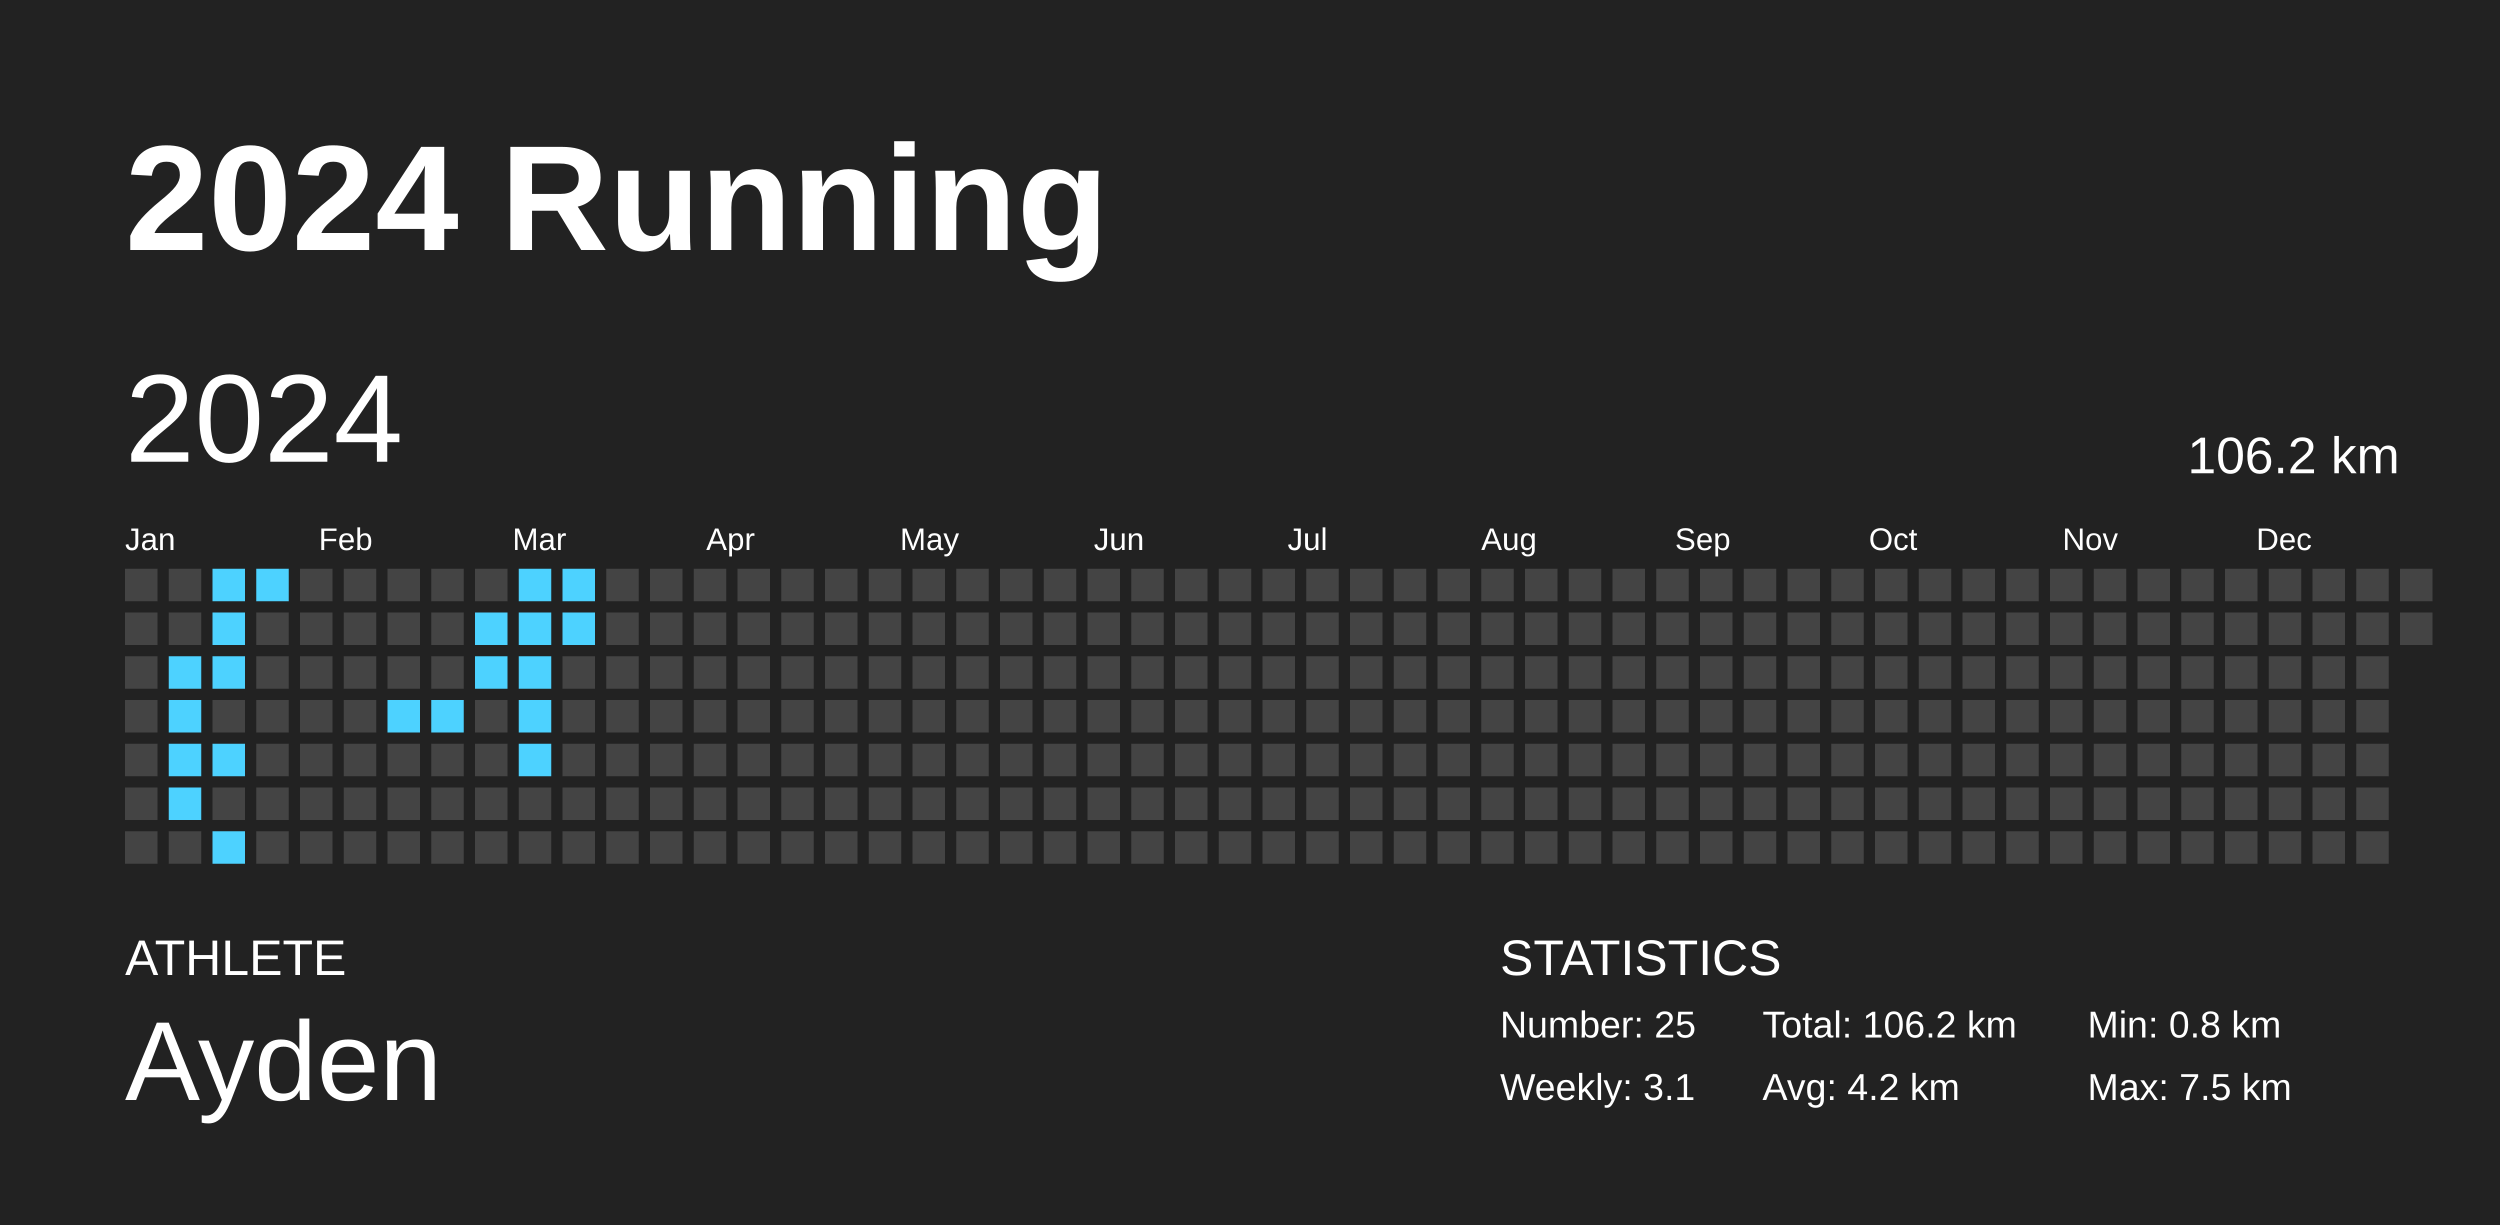
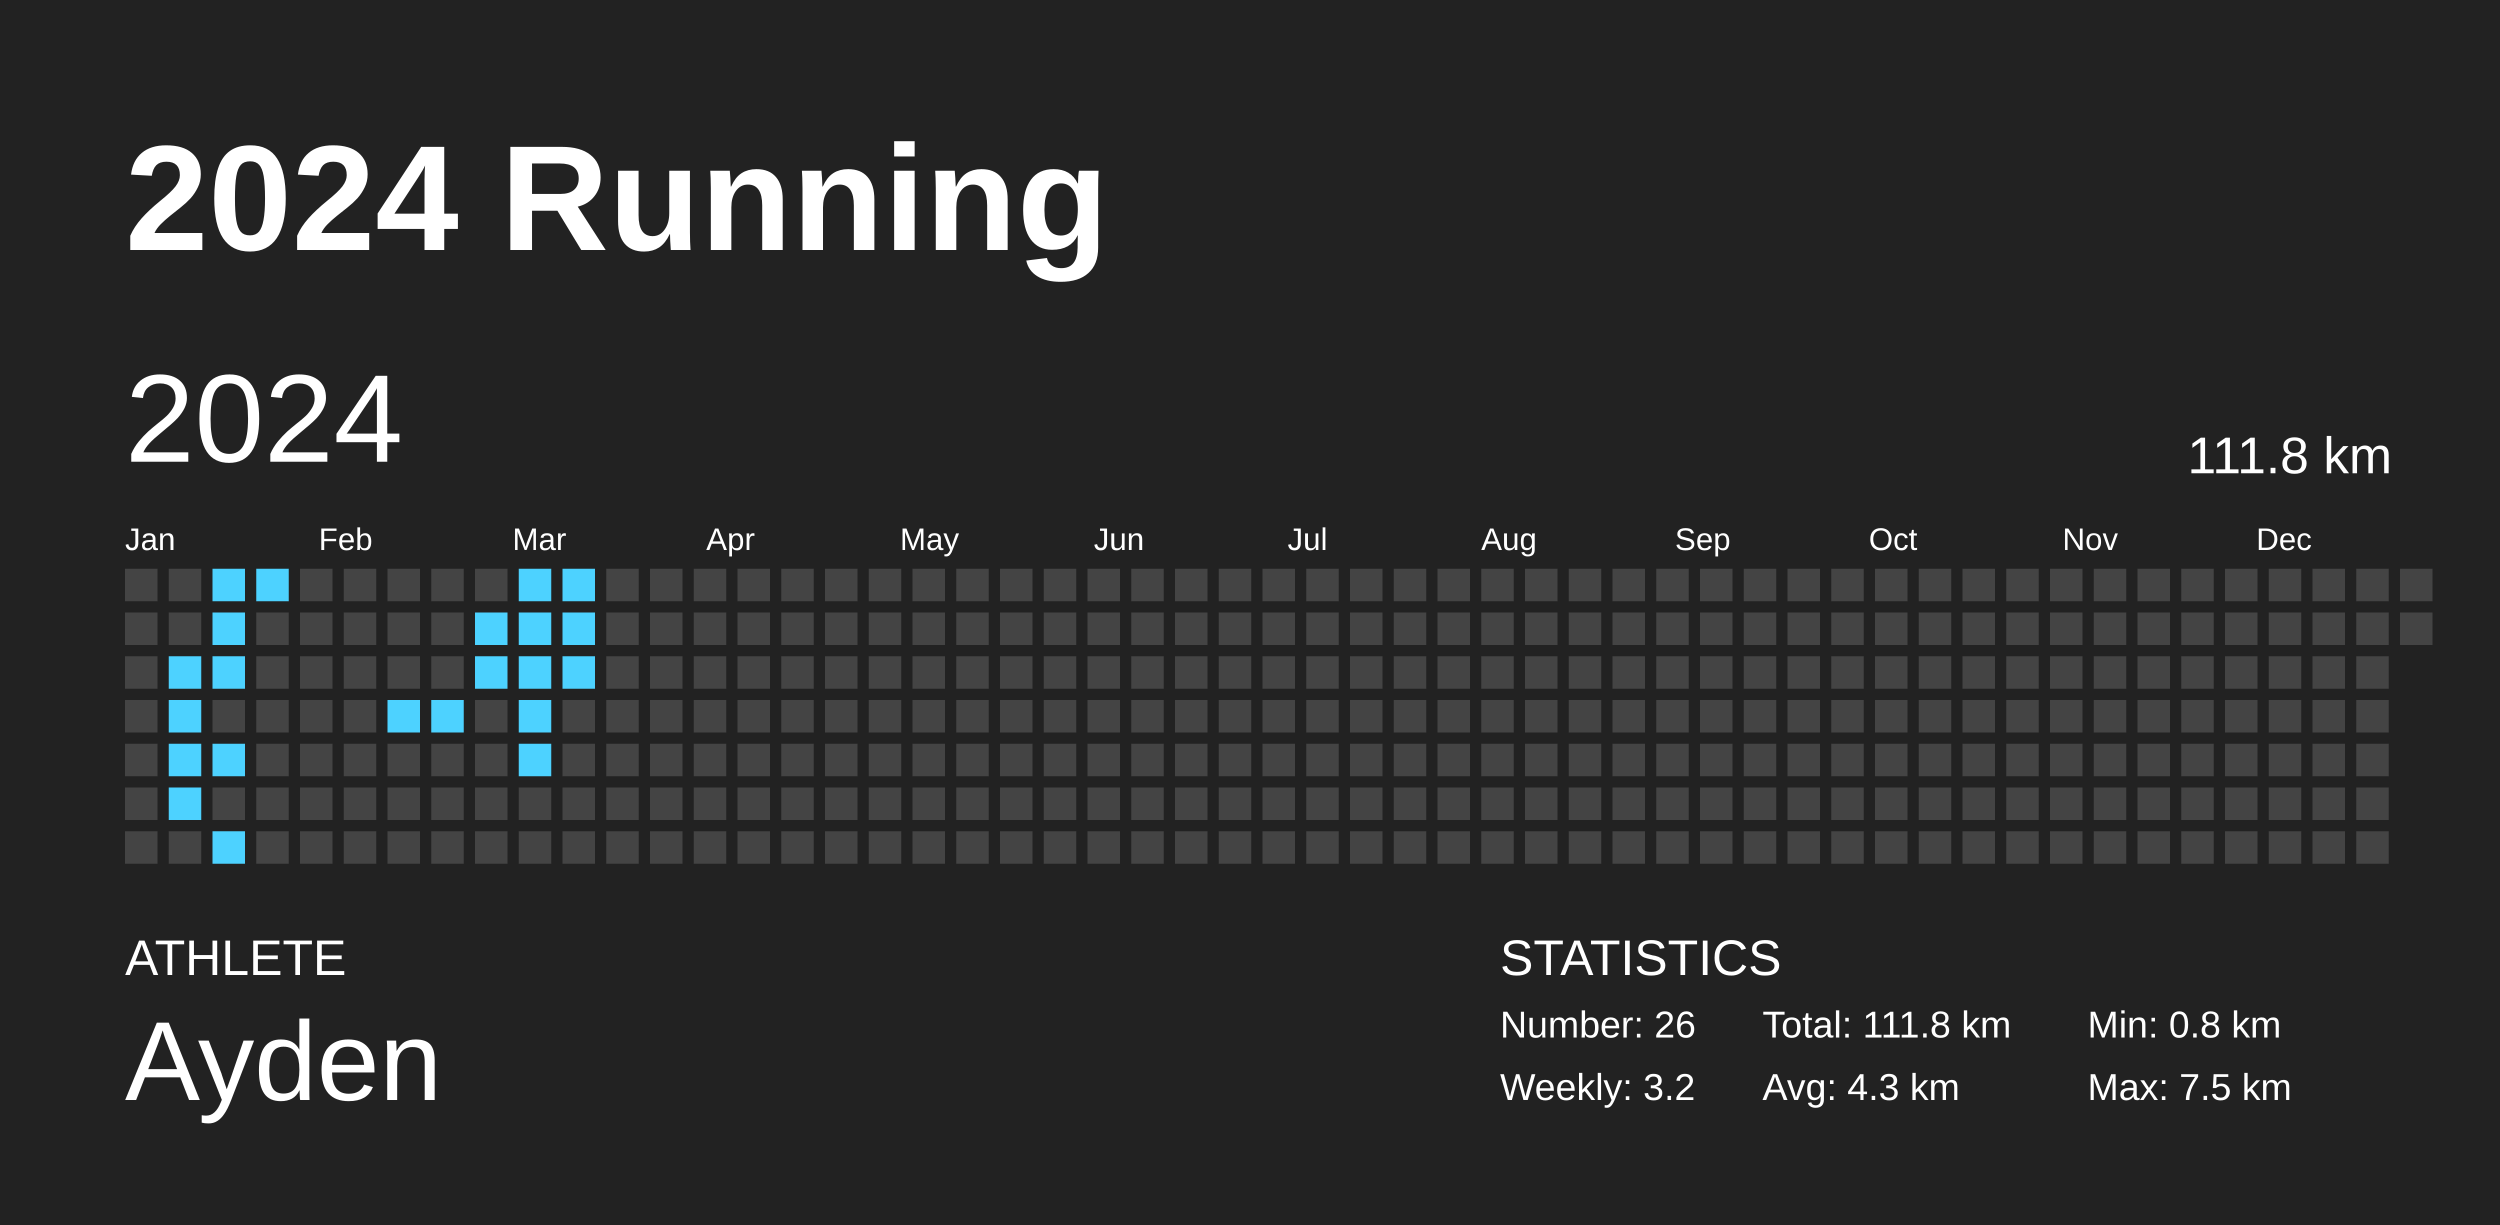
<svg xmlns="http://www.w3.org/2000/svg" baseProfile="full" height="98mm" version="1.1" viewBox="0,0,200,98" width="200mm">
  <defs />
  <rect fill="#222222" height="98" width="200" x="0" y="0" />
  <text fill="#FFFFFF" style="font-size:12px; font-family:Arial; font-weight:bold;" x="10" y="20">2024 Running</text>
  <text fill="#FFFFFF" style="font-size:4px; font-family:Arial" x="10" y="78">ATHLETE</text>
  <text fill="#FFFFFF" style="font-size:9px; font-family:Arial" x="10" y="88">Ayden</text>
  <text fill="#FFFFFF" style="font-size:4px; font-family:Arial" x="120" y="78">STATISTICS</text>
-   <text fill="#FFFFFF" style="font-size:3px; font-family:Arial" x="120" y="83">Number: 25</text>
-   <text fill="#FFFFFF" style="font-size:3px; font-family:Arial" x="120" y="88">Weekly: 3.1</text>
-   <text fill="#FFFFFF" style="font-size:3px; font-family:Arial" x="141" y="83">Total: 106.2 km</text>
-   <text fill="#FFFFFF" style="font-size:3px; font-family:Arial" x="141" y="88">Avg: 4.2 km</text>
+   <text fill="#FFFFFF" style="font-size:3px; font-family:Arial" x="120" y="83">Number: 26</text>
+   <text fill="#FFFFFF" style="font-size:3px; font-family:Arial" x="120" y="88">Weekly: 3.2</text>
+   <text fill="#FFFFFF" style="font-size:3px; font-family:Arial" x="141" y="83">Total: 111.8 km</text>
+   <text fill="#FFFFFF" style="font-size:3px; font-family:Arial" x="141" y="88">Avg: 4.3 km</text>
  <text fill="#FFFFFF" style="font-size:3px; font-family:Arial" x="167" y="83">Min: 0.8 km</text>
  <text fill="#FFFFFF" style="font-size:3px; font-family:Arial" x="167" y="88">Max: 7.5 km</text>
  <text dominant-baseline="hanging" fill="#FFFFFF" style="font-size:10.0px; font-family:Arial;" x="10" y="30">2024</text>
-   <text dominant-baseline="hanging" fill="#FFFFFF" style="font-size:4.125px; font-family:Arial;" x="175" y="35">106.2 km</text>
+   <text dominant-baseline="hanging" fill="#FFFFFF" style="font-size:4.125px; font-family:Arial;" x="175" y="35">111.8 km</text>
  <text fill="#FFFFFF" style="font-size:2.5px; font-family:Arial" x="10.0" y="44">Jan</text>
  <text fill="#FFFFFF" style="font-size:2.5px; font-family:Arial" x="25.5" y="44">Feb</text>
  <text fill="#FFFFFF" style="font-size:2.5px; font-family:Arial" x="41.0" y="44">Mar</text>
  <text fill="#FFFFFF" style="font-size:2.5px; font-family:Arial" x="56.5" y="44">Apr</text>
  <text fill="#FFFFFF" style="font-size:2.5px; font-family:Arial" x="72.0" y="44">May</text>
  <text fill="#FFFFFF" style="font-size:2.5px; font-family:Arial" x="87.5" y="44">Jun</text>
  <text fill="#FFFFFF" style="font-size:2.5px; font-family:Arial" x="103.0" y="44">Jul</text>
  <text fill="#FFFFFF" style="font-size:2.5px; font-family:Arial" x="118.5" y="44">Aug</text>
  <text fill="#FFFFFF" style="font-size:2.5px; font-family:Arial" x="134.0" y="44">Sep</text>
  <text fill="#FFFFFF" style="font-size:2.5px; font-family:Arial" x="149.5" y="44">Oct</text>
  <text fill="#FFFFFF" style="font-size:2.5px; font-family:Arial" x="165.0" y="44">Nov</text>
  <text fill="#FFFFFF" style="font-size:2.5px; font-family:Arial" x="180.5" y="44">Dec</text>
  <rect fill="#444444" height="2.6" width="2.6" x="10.0" y="45.5" />
  <rect fill="#444444" height="2.6" width="2.6" x="10.0" y="49.0" />
  <rect fill="#444444" height="2.6" width="2.6" x="10.0" y="52.5" />
  <rect fill="#444444" height="2.6" width="2.6" x="10.0" y="56.0" />
  <rect fill="#444444" height="2.6" width="2.6" x="10.0" y="59.5" />
  <rect fill="#444444" height="2.6" width="2.6" x="10.0" y="63.0" />
  <rect fill="#444444" height="2.6" width="2.6" x="10.0" y="66.5" />
  <rect fill="#444444" height="2.6" width="2.6" x="13.5" y="45.5" />
  <rect fill="#444444" height="2.6" width="2.6" x="13.5" y="49.0" />
  <rect fill="#4dd2ff" height="2.6" width="2.6" x="13.5" y="52.5" />
  <rect fill="#4dd2ff" height="2.6" width="2.6" x="13.5" y="56.0" />
  <rect fill="#4dd2ff" height="2.6" width="2.6" x="13.5" y="59.5" />
  <rect fill="#4dd2ff" height="2.6" width="2.6" x="13.5" y="63.0" />
  <rect fill="#444444" height="2.6" width="2.6" x="13.5" y="66.5" />
  <rect fill="#4dd2ff" height="2.6" width="2.6" x="17.0" y="45.5" />
  <rect fill="#4dd2ff" height="2.6" width="2.6" x="17.0" y="49.0" />
  <rect fill="#4dd2ff" height="2.6" width="2.6" x="17.0" y="52.5" />
  <rect fill="#444444" height="2.6" width="2.6" x="17.0" y="56.0" />
  <rect fill="#4dd2ff" height="2.6" width="2.6" x="17.0" y="59.5" />
  <rect fill="#444444" height="2.6" width="2.6" x="17.0" y="63.0" />
  <rect fill="#4dd2ff" height="2.6" width="2.6" x="17.0" y="66.5" />
  <rect fill="#4dd2ff" height="2.6" width="2.6" x="20.5" y="45.5" />
  <rect fill="#444444" height="2.6" width="2.6" x="20.5" y="49.0" />
  <rect fill="#444444" height="2.6" width="2.6" x="20.5" y="52.5" />
  <rect fill="#444444" height="2.6" width="2.6" x="20.5" y="56.0" />
  <rect fill="#444444" height="2.6" width="2.6" x="20.5" y="59.5" />
  <rect fill="#444444" height="2.6" width="2.6" x="20.5" y="63.0" />
  <rect fill="#444444" height="2.6" width="2.6" x="20.5" y="66.5" />
  <rect fill="#444444" height="2.6" width="2.6" x="24.0" y="45.5" />
  <rect fill="#444444" height="2.6" width="2.6" x="24.0" y="49.0" />
  <rect fill="#444444" height="2.6" width="2.6" x="24.0" y="52.5" />
  <rect fill="#444444" height="2.6" width="2.6" x="24.0" y="56.0" />
  <rect fill="#444444" height="2.6" width="2.6" x="24.0" y="59.5" />
  <rect fill="#444444" height="2.6" width="2.6" x="24.0" y="63.0" />
  <rect fill="#444444" height="2.6" width="2.6" x="24.0" y="66.5" />
  <rect fill="#444444" height="2.6" width="2.6" x="27.5" y="45.5" />
  <rect fill="#444444" height="2.6" width="2.6" x="27.5" y="49.0" />
  <rect fill="#444444" height="2.6" width="2.6" x="27.5" y="52.5" />
  <rect fill="#444444" height="2.6" width="2.6" x="27.5" y="56.0" />
  <rect fill="#444444" height="2.6" width="2.6" x="27.5" y="59.5" />
  <rect fill="#444444" height="2.6" width="2.6" x="27.5" y="63.0" />
  <rect fill="#444444" height="2.6" width="2.6" x="27.5" y="66.5" />
  <rect fill="#444444" height="2.6" width="2.6" x="31.0" y="45.5" />
  <rect fill="#444444" height="2.6" width="2.6" x="31.0" y="49.0" />
  <rect fill="#444444" height="2.6" width="2.6" x="31.0" y="52.5" />
  <rect fill="#4dd2ff" height="2.6" width="2.6" x="31.0" y="56.0" />
  <rect fill="#444444" height="2.6" width="2.6" x="31.0" y="59.5" />
  <rect fill="#444444" height="2.6" width="2.6" x="31.0" y="63.0" />
  <rect fill="#444444" height="2.6" width="2.6" x="31.0" y="66.5" />
  <rect fill="#444444" height="2.6" width="2.6" x="34.5" y="45.5" />
  <rect fill="#444444" height="2.6" width="2.6" x="34.5" y="49.0" />
  <rect fill="#444444" height="2.6" width="2.6" x="34.5" y="52.5" />
  <rect fill="#4dd2ff" height="2.6" width="2.6" x="34.5" y="56.0" />
  <rect fill="#444444" height="2.6" width="2.6" x="34.5" y="59.5" />
  <rect fill="#444444" height="2.6" width="2.6" x="34.5" y="63.0" />
  <rect fill="#444444" height="2.6" width="2.6" x="34.5" y="66.5" />
  <rect fill="#444444" height="2.6" width="2.6" x="38.0" y="45.5" />
  <rect fill="#4dd2ff" height="2.6" width="2.6" x="38.0" y="49.0" />
  <rect fill="#4dd2ff" height="2.6" width="2.6" x="38.0" y="52.5" />
  <rect fill="#444444" height="2.6" width="2.6" x="38.0" y="56.0" />
  <rect fill="#444444" height="2.6" width="2.6" x="38.0" y="59.5" />
  <rect fill="#444444" height="2.6" width="2.6" x="38.0" y="63.0" />
  <rect fill="#444444" height="2.6" width="2.6" x="38.0" y="66.5" />
  <rect fill="#4dd2ff" height="2.6" width="2.6" x="41.5" y="45.5" />
  <rect fill="#4dd2ff" height="2.6" width="2.6" x="41.5" y="49.0" />
  <rect fill="#4dd2ff" height="2.6" width="2.6" x="41.5" y="52.5" />
  <rect fill="#4dd2ff" height="2.6" width="2.6" x="41.5" y="56.0" />
  <rect fill="#4dd2ff" height="2.6" width="2.6" x="41.5" y="59.5" />
  <rect fill="#444444" height="2.6" width="2.6" x="41.5" y="63.0" />
  <rect fill="#444444" height="2.6" width="2.6" x="41.5" y="66.5" />
  <rect fill="#4dd2ff" height="2.6" width="2.6" x="45.0" y="45.5" />
  <rect fill="#4dd2ff" height="2.6" width="2.6" x="45.0" y="49.0" />
-   <rect fill="#444444" height="2.6" width="2.6" x="45.0" y="52.5" />
+   <rect fill="#4dd2ff" height="2.6" width="2.6" x="45.0" y="52.5" />
  <rect fill="#444444" height="2.6" width="2.6" x="45.0" y="56.0" />
  <rect fill="#444444" height="2.6" width="2.6" x="45.0" y="59.5" />
  <rect fill="#444444" height="2.6" width="2.6" x="45.0" y="63.0" />
  <rect fill="#444444" height="2.6" width="2.6" x="45.0" y="66.5" />
  <rect fill="#444444" height="2.6" width="2.6" x="48.5" y="45.5" />
  <rect fill="#444444" height="2.6" width="2.6" x="48.5" y="49.0" />
  <rect fill="#444444" height="2.6" width="2.6" x="48.5" y="52.5" />
  <rect fill="#444444" height="2.6" width="2.6" x="48.5" y="56.0" />
  <rect fill="#444444" height="2.6" width="2.6" x="48.5" y="59.5" />
  <rect fill="#444444" height="2.6" width="2.6" x="48.5" y="63.0" />
  <rect fill="#444444" height="2.6" width="2.6" x="48.5" y="66.5" />
  <rect fill="#444444" height="2.6" width="2.6" x="52.0" y="45.5" />
  <rect fill="#444444" height="2.6" width="2.6" x="52.0" y="49.0" />
  <rect fill="#444444" height="2.6" width="2.6" x="52.0" y="52.5" />
  <rect fill="#444444" height="2.6" width="2.6" x="52.0" y="56.0" />
  <rect fill="#444444" height="2.6" width="2.6" x="52.0" y="59.5" />
  <rect fill="#444444" height="2.6" width="2.6" x="52.0" y="63.0" />
  <rect fill="#444444" height="2.6" width="2.6" x="52.0" y="66.5" />
  <rect fill="#444444" height="2.6" width="2.6" x="55.5" y="45.5" />
  <rect fill="#444444" height="2.6" width="2.6" x="55.5" y="49.0" />
  <rect fill="#444444" height="2.6" width="2.6" x="55.5" y="52.5" />
  <rect fill="#444444" height="2.6" width="2.6" x="55.5" y="56.0" />
  <rect fill="#444444" height="2.6" width="2.6" x="55.5" y="59.5" />
  <rect fill="#444444" height="2.6" width="2.6" x="55.5" y="63.0" />
  <rect fill="#444444" height="2.6" width="2.6" x="55.5" y="66.5" />
  <rect fill="#444444" height="2.6" width="2.6" x="59.0" y="45.5" />
  <rect fill="#444444" height="2.6" width="2.6" x="59.0" y="49.0" />
  <rect fill="#444444" height="2.6" width="2.6" x="59.0" y="52.5" />
  <rect fill="#444444" height="2.6" width="2.6" x="59.0" y="56.0" />
  <rect fill="#444444" height="2.6" width="2.6" x="59.0" y="59.5" />
  <rect fill="#444444" height="2.6" width="2.6" x="59.0" y="63.0" />
  <rect fill="#444444" height="2.6" width="2.6" x="59.0" y="66.5" />
  <rect fill="#444444" height="2.6" width="2.6" x="62.5" y="45.5" />
  <rect fill="#444444" height="2.6" width="2.6" x="62.5" y="49.0" />
  <rect fill="#444444" height="2.6" width="2.6" x="62.5" y="52.5" />
  <rect fill="#444444" height="2.6" width="2.6" x="62.5" y="56.0" />
  <rect fill="#444444" height="2.6" width="2.6" x="62.5" y="59.5" />
  <rect fill="#444444" height="2.6" width="2.6" x="62.5" y="63.0" />
  <rect fill="#444444" height="2.6" width="2.6" x="62.5" y="66.5" />
  <rect fill="#444444" height="2.6" width="2.6" x="66.0" y="45.5" />
  <rect fill="#444444" height="2.6" width="2.6" x="66.0" y="49.0" />
  <rect fill="#444444" height="2.6" width="2.6" x="66.0" y="52.5" />
  <rect fill="#444444" height="2.6" width="2.6" x="66.0" y="56.0" />
  <rect fill="#444444" height="2.6" width="2.6" x="66.0" y="59.5" />
  <rect fill="#444444" height="2.6" width="2.6" x="66.0" y="63.0" />
  <rect fill="#444444" height="2.6" width="2.6" x="66.0" y="66.5" />
  <rect fill="#444444" height="2.6" width="2.6" x="69.5" y="45.5" />
  <rect fill="#444444" height="2.6" width="2.6" x="69.5" y="49.0" />
  <rect fill="#444444" height="2.6" width="2.6" x="69.5" y="52.5" />
  <rect fill="#444444" height="2.6" width="2.6" x="69.5" y="56.0" />
  <rect fill="#444444" height="2.6" width="2.6" x="69.5" y="59.5" />
  <rect fill="#444444" height="2.6" width="2.6" x="69.5" y="63.0" />
  <rect fill="#444444" height="2.6" width="2.6" x="69.5" y="66.5" />
  <rect fill="#444444" height="2.6" width="2.6" x="73.0" y="45.5" />
  <rect fill="#444444" height="2.6" width="2.6" x="73.0" y="49.0" />
  <rect fill="#444444" height="2.6" width="2.6" x="73.0" y="52.5" />
  <rect fill="#444444" height="2.6" width="2.6" x="73.0" y="56.0" />
  <rect fill="#444444" height="2.6" width="2.6" x="73.0" y="59.5" />
  <rect fill="#444444" height="2.6" width="2.6" x="73.0" y="63.0" />
  <rect fill="#444444" height="2.6" width="2.6" x="73.0" y="66.5" />
  <rect fill="#444444" height="2.6" width="2.6" x="76.5" y="45.5" />
  <rect fill="#444444" height="2.6" width="2.6" x="76.5" y="49.0" />
  <rect fill="#444444" height="2.6" width="2.6" x="76.5" y="52.5" />
  <rect fill="#444444" height="2.6" width="2.6" x="76.5" y="56.0" />
  <rect fill="#444444" height="2.6" width="2.6" x="76.5" y="59.5" />
  <rect fill="#444444" height="2.6" width="2.6" x="76.5" y="63.0" />
  <rect fill="#444444" height="2.6" width="2.6" x="76.5" y="66.5" />
  <rect fill="#444444" height="2.6" width="2.6" x="80.0" y="45.5" />
  <rect fill="#444444" height="2.6" width="2.6" x="80.0" y="49.0" />
  <rect fill="#444444" height="2.6" width="2.6" x="80.0" y="52.5" />
  <rect fill="#444444" height="2.6" width="2.6" x="80.0" y="56.0" />
  <rect fill="#444444" height="2.6" width="2.6" x="80.0" y="59.5" />
  <rect fill="#444444" height="2.6" width="2.6" x="80.0" y="63.0" />
  <rect fill="#444444" height="2.6" width="2.6" x="80.0" y="66.5" />
  <rect fill="#444444" height="2.6" width="2.6" x="83.5" y="45.5" />
  <rect fill="#444444" height="2.6" width="2.6" x="83.5" y="49.0" />
  <rect fill="#444444" height="2.6" width="2.6" x="83.5" y="52.5" />
  <rect fill="#444444" height="2.6" width="2.6" x="83.5" y="56.0" />
  <rect fill="#444444" height="2.6" width="2.6" x="83.5" y="59.5" />
  <rect fill="#444444" height="2.6" width="2.6" x="83.5" y="63.0" />
  <rect fill="#444444" height="2.6" width="2.6" x="83.5" y="66.5" />
  <rect fill="#444444" height="2.6" width="2.6" x="87.0" y="45.5" />
  <rect fill="#444444" height="2.6" width="2.6" x="87.0" y="49.0" />
  <rect fill="#444444" height="2.6" width="2.6" x="87.0" y="52.5" />
  <rect fill="#444444" height="2.6" width="2.6" x="87.0" y="56.0" />
  <rect fill="#444444" height="2.6" width="2.6" x="87.0" y="59.5" />
  <rect fill="#444444" height="2.6" width="2.6" x="87.0" y="63.0" />
  <rect fill="#444444" height="2.6" width="2.6" x="87.0" y="66.5" />
  <rect fill="#444444" height="2.6" width="2.6" x="90.5" y="45.5" />
  <rect fill="#444444" height="2.6" width="2.6" x="90.5" y="49.0" />
  <rect fill="#444444" height="2.6" width="2.6" x="90.5" y="52.5" />
  <rect fill="#444444" height="2.6" width="2.6" x="90.5" y="56.0" />
  <rect fill="#444444" height="2.6" width="2.6" x="90.5" y="59.5" />
  <rect fill="#444444" height="2.6" width="2.6" x="90.5" y="63.0" />
  <rect fill="#444444" height="2.6" width="2.6" x="90.5" y="66.5" />
  <rect fill="#444444" height="2.6" width="2.6" x="94.0" y="45.5" />
  <rect fill="#444444" height="2.6" width="2.6" x="94.0" y="49.0" />
  <rect fill="#444444" height="2.6" width="2.6" x="94.0" y="52.5" />
  <rect fill="#444444" height="2.6" width="2.6" x="94.0" y="56.0" />
  <rect fill="#444444" height="2.6" width="2.6" x="94.0" y="59.5" />
  <rect fill="#444444" height="2.6" width="2.6" x="94.0" y="63.0" />
  <rect fill="#444444" height="2.6" width="2.6" x="94.0" y="66.5" />
  <rect fill="#444444" height="2.6" width="2.6" x="97.5" y="45.5" />
  <rect fill="#444444" height="2.6" width="2.6" x="97.5" y="49.0" />
  <rect fill="#444444" height="2.6" width="2.6" x="97.5" y="52.5" />
  <rect fill="#444444" height="2.6" width="2.6" x="97.5" y="56.0" />
  <rect fill="#444444" height="2.6" width="2.6" x="97.5" y="59.5" />
  <rect fill="#444444" height="2.6" width="2.6" x="97.5" y="63.0" />
  <rect fill="#444444" height="2.6" width="2.6" x="97.5" y="66.5" />
  <rect fill="#444444" height="2.6" width="2.6" x="101.0" y="45.5" />
  <rect fill="#444444" height="2.6" width="2.6" x="101.0" y="49.0" />
  <rect fill="#444444" height="2.6" width="2.6" x="101.0" y="52.5" />
  <rect fill="#444444" height="2.6" width="2.6" x="101.0" y="56.0" />
  <rect fill="#444444" height="2.6" width="2.6" x="101.0" y="59.5" />
  <rect fill="#444444" height="2.6" width="2.6" x="101.0" y="63.0" />
  <rect fill="#444444" height="2.6" width="2.6" x="101.0" y="66.5" />
  <rect fill="#444444" height="2.6" width="2.6" x="104.5" y="45.5" />
  <rect fill="#444444" height="2.6" width="2.6" x="104.5" y="49.0" />
  <rect fill="#444444" height="2.6" width="2.6" x="104.5" y="52.5" />
  <rect fill="#444444" height="2.6" width="2.6" x="104.5" y="56.0" />
  <rect fill="#444444" height="2.6" width="2.6" x="104.5" y="59.5" />
  <rect fill="#444444" height="2.6" width="2.6" x="104.5" y="63.0" />
  <rect fill="#444444" height="2.6" width="2.6" x="104.5" y="66.5" />
  <rect fill="#444444" height="2.6" width="2.6" x="108.0" y="45.5" />
  <rect fill="#444444" height="2.6" width="2.6" x="108.0" y="49.0" />
  <rect fill="#444444" height="2.6" width="2.6" x="108.0" y="52.5" />
  <rect fill="#444444" height="2.6" width="2.6" x="108.0" y="56.0" />
  <rect fill="#444444" height="2.6" width="2.6" x="108.0" y="59.5" />
  <rect fill="#444444" height="2.6" width="2.6" x="108.0" y="63.0" />
  <rect fill="#444444" height="2.6" width="2.6" x="108.0" y="66.5" />
  <rect fill="#444444" height="2.6" width="2.6" x="111.5" y="45.5" />
  <rect fill="#444444" height="2.6" width="2.6" x="111.5" y="49.0" />
  <rect fill="#444444" height="2.6" width="2.6" x="111.5" y="52.5" />
  <rect fill="#444444" height="2.6" width="2.6" x="111.5" y="56.0" />
  <rect fill="#444444" height="2.6" width="2.6" x="111.5" y="59.5" />
  <rect fill="#444444" height="2.6" width="2.6" x="111.5" y="63.0" />
  <rect fill="#444444" height="2.6" width="2.6" x="111.5" y="66.5" />
  <rect fill="#444444" height="2.6" width="2.6" x="115.0" y="45.5" />
  <rect fill="#444444" height="2.6" width="2.6" x="115.0" y="49.0" />
  <rect fill="#444444" height="2.6" width="2.6" x="115.0" y="52.5" />
  <rect fill="#444444" height="2.6" width="2.6" x="115.0" y="56.0" />
  <rect fill="#444444" height="2.6" width="2.6" x="115.0" y="59.5" />
  <rect fill="#444444" height="2.6" width="2.6" x="115.0" y="63.0" />
  <rect fill="#444444" height="2.6" width="2.6" x="115.0" y="66.5" />
  <rect fill="#444444" height="2.6" width="2.6" x="118.5" y="45.5" />
  <rect fill="#444444" height="2.6" width="2.6" x="118.5" y="49.0" />
  <rect fill="#444444" height="2.6" width="2.6" x="118.5" y="52.5" />
  <rect fill="#444444" height="2.6" width="2.6" x="118.5" y="56.0" />
  <rect fill="#444444" height="2.6" width="2.6" x="118.5" y="59.5" />
  <rect fill="#444444" height="2.6" width="2.6" x="118.5" y="63.0" />
  <rect fill="#444444" height="2.6" width="2.6" x="118.5" y="66.5" />
  <rect fill="#444444" height="2.6" width="2.6" x="122.0" y="45.5" />
  <rect fill="#444444" height="2.6" width="2.6" x="122.0" y="49.0" />
  <rect fill="#444444" height="2.6" width="2.6" x="122.0" y="52.5" />
  <rect fill="#444444" height="2.6" width="2.6" x="122.0" y="56.0" />
  <rect fill="#444444" height="2.6" width="2.6" x="122.0" y="59.5" />
  <rect fill="#444444" height="2.6" width="2.6" x="122.0" y="63.0" />
  <rect fill="#444444" height="2.6" width="2.6" x="122.0" y="66.5" />
  <rect fill="#444444" height="2.6" width="2.6" x="125.5" y="45.5" />
  <rect fill="#444444" height="2.6" width="2.6" x="125.5" y="49.0" />
  <rect fill="#444444" height="2.6" width="2.6" x="125.5" y="52.5" />
  <rect fill="#444444" height="2.6" width="2.6" x="125.5" y="56.0" />
  <rect fill="#444444" height="2.6" width="2.6" x="125.5" y="59.5" />
  <rect fill="#444444" height="2.6" width="2.6" x="125.5" y="63.0" />
  <rect fill="#444444" height="2.6" width="2.6" x="125.5" y="66.5" />
  <rect fill="#444444" height="2.6" width="2.6" x="129.0" y="45.5" />
  <rect fill="#444444" height="2.6" width="2.6" x="129.0" y="49.0" />
  <rect fill="#444444" height="2.6" width="2.6" x="129.0" y="52.5" />
  <rect fill="#444444" height="2.6" width="2.6" x="129.0" y="56.0" />
  <rect fill="#444444" height="2.6" width="2.6" x="129.0" y="59.5" />
  <rect fill="#444444" height="2.6" width="2.6" x="129.0" y="63.0" />
  <rect fill="#444444" height="2.6" width="2.6" x="129.0" y="66.5" />
  <rect fill="#444444" height="2.6" width="2.6" x="132.5" y="45.5" />
  <rect fill="#444444" height="2.6" width="2.6" x="132.5" y="49.0" />
  <rect fill="#444444" height="2.6" width="2.6" x="132.5" y="52.5" />
  <rect fill="#444444" height="2.6" width="2.6" x="132.5" y="56.0" />
  <rect fill="#444444" height="2.6" width="2.6" x="132.5" y="59.5" />
  <rect fill="#444444" height="2.6" width="2.6" x="132.5" y="63.0" />
  <rect fill="#444444" height="2.6" width="2.6" x="132.5" y="66.5" />
  <rect fill="#444444" height="2.6" width="2.6" x="136.0" y="45.5" />
  <rect fill="#444444" height="2.6" width="2.6" x="136.0" y="49.0" />
  <rect fill="#444444" height="2.6" width="2.6" x="136.0" y="52.5" />
  <rect fill="#444444" height="2.6" width="2.6" x="136.0" y="56.0" />
  <rect fill="#444444" height="2.6" width="2.6" x="136.0" y="59.5" />
  <rect fill="#444444" height="2.6" width="2.6" x="136.0" y="63.0" />
  <rect fill="#444444" height="2.6" width="2.6" x="136.0" y="66.5" />
  <rect fill="#444444" height="2.6" width="2.6" x="139.5" y="45.5" />
  <rect fill="#444444" height="2.6" width="2.6" x="139.5" y="49.0" />
  <rect fill="#444444" height="2.6" width="2.6" x="139.5" y="52.5" />
  <rect fill="#444444" height="2.6" width="2.6" x="139.5" y="56.0" />
  <rect fill="#444444" height="2.6" width="2.6" x="139.5" y="59.5" />
  <rect fill="#444444" height="2.6" width="2.6" x="139.5" y="63.0" />
  <rect fill="#444444" height="2.6" width="2.6" x="139.5" y="66.5" />
  <rect fill="#444444" height="2.6" width="2.6" x="143.0" y="45.5" />
  <rect fill="#444444" height="2.6" width="2.6" x="143.0" y="49.0" />
  <rect fill="#444444" height="2.6" width="2.6" x="143.0" y="52.5" />
  <rect fill="#444444" height="2.6" width="2.6" x="143.0" y="56.0" />
  <rect fill="#444444" height="2.6" width="2.6" x="143.0" y="59.5" />
  <rect fill="#444444" height="2.6" width="2.6" x="143.0" y="63.0" />
  <rect fill="#444444" height="2.6" width="2.6" x="143.0" y="66.5" />
  <rect fill="#444444" height="2.6" width="2.6" x="146.5" y="45.5" />
  <rect fill="#444444" height="2.6" width="2.6" x="146.5" y="49.0" />
  <rect fill="#444444" height="2.6" width="2.6" x="146.5" y="52.5" />
  <rect fill="#444444" height="2.6" width="2.6" x="146.5" y="56.0" />
  <rect fill="#444444" height="2.6" width="2.6" x="146.5" y="59.5" />
  <rect fill="#444444" height="2.6" width="2.6" x="146.5" y="63.0" />
  <rect fill="#444444" height="2.6" width="2.6" x="146.5" y="66.5" />
  <rect fill="#444444" height="2.6" width="2.6" x="150.0" y="45.5" />
  <rect fill="#444444" height="2.6" width="2.6" x="150.0" y="49.0" />
  <rect fill="#444444" height="2.6" width="2.6" x="150.0" y="52.5" />
  <rect fill="#444444" height="2.6" width="2.6" x="150.0" y="56.0" />
  <rect fill="#444444" height="2.6" width="2.6" x="150.0" y="59.5" />
  <rect fill="#444444" height="2.6" width="2.6" x="150.0" y="63.0" />
  <rect fill="#444444" height="2.6" width="2.6" x="150.0" y="66.5" />
  <rect fill="#444444" height="2.6" width="2.6" x="153.5" y="45.5" />
  <rect fill="#444444" height="2.6" width="2.6" x="153.5" y="49.0" />
  <rect fill="#444444" height="2.6" width="2.6" x="153.5" y="52.5" />
  <rect fill="#444444" height="2.6" width="2.6" x="153.5" y="56.0" />
  <rect fill="#444444" height="2.6" width="2.6" x="153.5" y="59.5" />
  <rect fill="#444444" height="2.6" width="2.6" x="153.5" y="63.0" />
  <rect fill="#444444" height="2.6" width="2.6" x="153.5" y="66.5" />
  <rect fill="#444444" height="2.6" width="2.6" x="157.0" y="45.5" />
  <rect fill="#444444" height="2.6" width="2.6" x="157.0" y="49.0" />
  <rect fill="#444444" height="2.6" width="2.6" x="157.0" y="52.5" />
  <rect fill="#444444" height="2.6" width="2.6" x="157.0" y="56.0" />
  <rect fill="#444444" height="2.6" width="2.6" x="157.0" y="59.5" />
  <rect fill="#444444" height="2.6" width="2.6" x="157.0" y="63.0" />
  <rect fill="#444444" height="2.6" width="2.6" x="157.0" y="66.5" />
  <rect fill="#444444" height="2.6" width="2.6" x="160.5" y="45.5" />
  <rect fill="#444444" height="2.6" width="2.6" x="160.5" y="49.0" />
  <rect fill="#444444" height="2.6" width="2.6" x="160.5" y="52.5" />
  <rect fill="#444444" height="2.6" width="2.6" x="160.5" y="56.0" />
  <rect fill="#444444" height="2.6" width="2.6" x="160.5" y="59.5" />
  <rect fill="#444444" height="2.6" width="2.6" x="160.5" y="63.0" />
  <rect fill="#444444" height="2.6" width="2.6" x="160.5" y="66.5" />
  <rect fill="#444444" height="2.6" width="2.6" x="164.0" y="45.5" />
  <rect fill="#444444" height="2.6" width="2.6" x="164.0" y="49.0" />
  <rect fill="#444444" height="2.6" width="2.6" x="164.0" y="52.5" />
  <rect fill="#444444" height="2.6" width="2.6" x="164.0" y="56.0" />
  <rect fill="#444444" height="2.6" width="2.6" x="164.0" y="59.5" />
  <rect fill="#444444" height="2.6" width="2.6" x="164.0" y="63.0" />
  <rect fill="#444444" height="2.6" width="2.6" x="164.0" y="66.5" />
  <rect fill="#444444" height="2.6" width="2.6" x="167.5" y="45.5" />
  <rect fill="#444444" height="2.6" width="2.6" x="167.5" y="49.0" />
  <rect fill="#444444" height="2.6" width="2.6" x="167.5" y="52.5" />
  <rect fill="#444444" height="2.6" width="2.6" x="167.5" y="56.0" />
  <rect fill="#444444" height="2.6" width="2.6" x="167.5" y="59.5" />
  <rect fill="#444444" height="2.6" width="2.6" x="167.5" y="63.0" />
  <rect fill="#444444" height="2.6" width="2.6" x="167.5" y="66.5" />
  <rect fill="#444444" height="2.6" width="2.6" x="171.0" y="45.5" />
  <rect fill="#444444" height="2.6" width="2.6" x="171.0" y="49.0" />
  <rect fill="#444444" height="2.6" width="2.6" x="171.0" y="52.5" />
  <rect fill="#444444" height="2.6" width="2.6" x="171.0" y="56.0" />
  <rect fill="#444444" height="2.6" width="2.6" x="171.0" y="59.5" />
  <rect fill="#444444" height="2.6" width="2.6" x="171.0" y="63.0" />
  <rect fill="#444444" height="2.6" width="2.6" x="171.0" y="66.5" />
  <rect fill="#444444" height="2.6" width="2.6" x="174.5" y="45.5" />
  <rect fill="#444444" height="2.6" width="2.6" x="174.5" y="49.0" />
  <rect fill="#444444" height="2.6" width="2.6" x="174.5" y="52.5" />
  <rect fill="#444444" height="2.6" width="2.6" x="174.5" y="56.0" />
  <rect fill="#444444" height="2.6" width="2.6" x="174.5" y="59.5" />
  <rect fill="#444444" height="2.6" width="2.6" x="174.5" y="63.0" />
  <rect fill="#444444" height="2.6" width="2.6" x="174.5" y="66.5" />
  <rect fill="#444444" height="2.6" width="2.6" x="178.0" y="45.5" />
  <rect fill="#444444" height="2.6" width="2.6" x="178.0" y="49.0" />
  <rect fill="#444444" height="2.6" width="2.6" x="178.0" y="52.5" />
  <rect fill="#444444" height="2.6" width="2.6" x="178.0" y="56.0" />
  <rect fill="#444444" height="2.6" width="2.6" x="178.0" y="59.5" />
  <rect fill="#444444" height="2.6" width="2.6" x="178.0" y="63.0" />
  <rect fill="#444444" height="2.6" width="2.6" x="178.0" y="66.5" />
  <rect fill="#444444" height="2.6" width="2.6" x="181.5" y="45.5" />
  <rect fill="#444444" height="2.6" width="2.6" x="181.5" y="49.0" />
  <rect fill="#444444" height="2.6" width="2.6" x="181.5" y="52.5" />
  <rect fill="#444444" height="2.6" width="2.6" x="181.5" y="56.0" />
  <rect fill="#444444" height="2.6" width="2.6" x="181.5" y="59.5" />
  <rect fill="#444444" height="2.6" width="2.6" x="181.5" y="63.0" />
  <rect fill="#444444" height="2.6" width="2.6" x="181.5" y="66.5" />
  <rect fill="#444444" height="2.6" width="2.6" x="185.0" y="45.5" />
  <rect fill="#444444" height="2.6" width="2.6" x="185.0" y="49.0" />
  <rect fill="#444444" height="2.6" width="2.6" x="185.0" y="52.5" />
  <rect fill="#444444" height="2.6" width="2.6" x="185.0" y="56.0" />
  <rect fill="#444444" height="2.6" width="2.6" x="185.0" y="59.5" />
  <rect fill="#444444" height="2.6" width="2.6" x="185.0" y="63.0" />
  <rect fill="#444444" height="2.6" width="2.6" x="185.0" y="66.5" />
  <rect fill="#444444" height="2.6" width="2.6" x="188.5" y="45.5" />
  <rect fill="#444444" height="2.6" width="2.6" x="188.5" y="49.0" />
  <rect fill="#444444" height="2.6" width="2.6" x="188.5" y="52.5" />
  <rect fill="#444444" height="2.6" width="2.6" x="188.5" y="56.0" />
  <rect fill="#444444" height="2.6" width="2.6" x="188.5" y="59.5" />
  <rect fill="#444444" height="2.6" width="2.6" x="188.5" y="63.0" />
  <rect fill="#444444" height="2.6" width="2.6" x="188.5" y="66.5" />
  <rect fill="#444444" height="2.6" width="2.6" x="192.0" y="45.5" />
  <rect fill="#444444" height="2.6" width="2.6" x="192.0" y="49.0" />
</svg>
